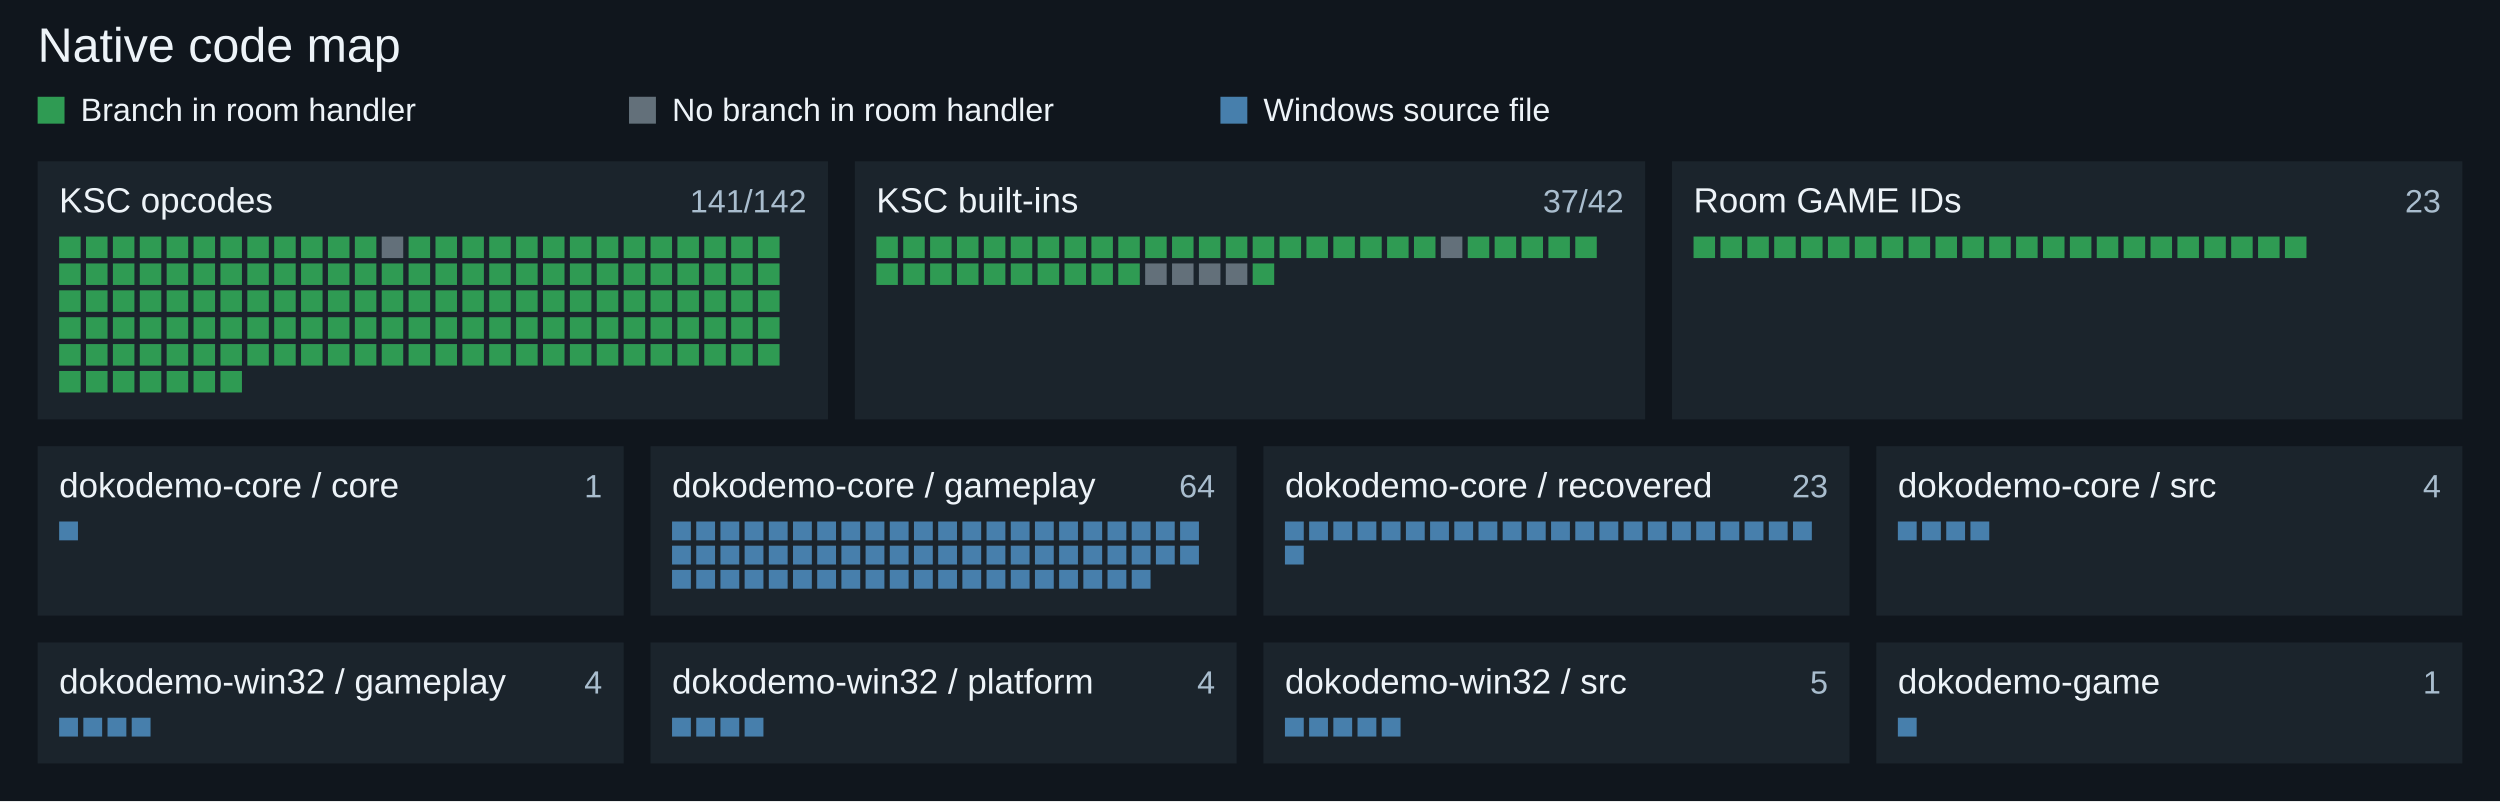
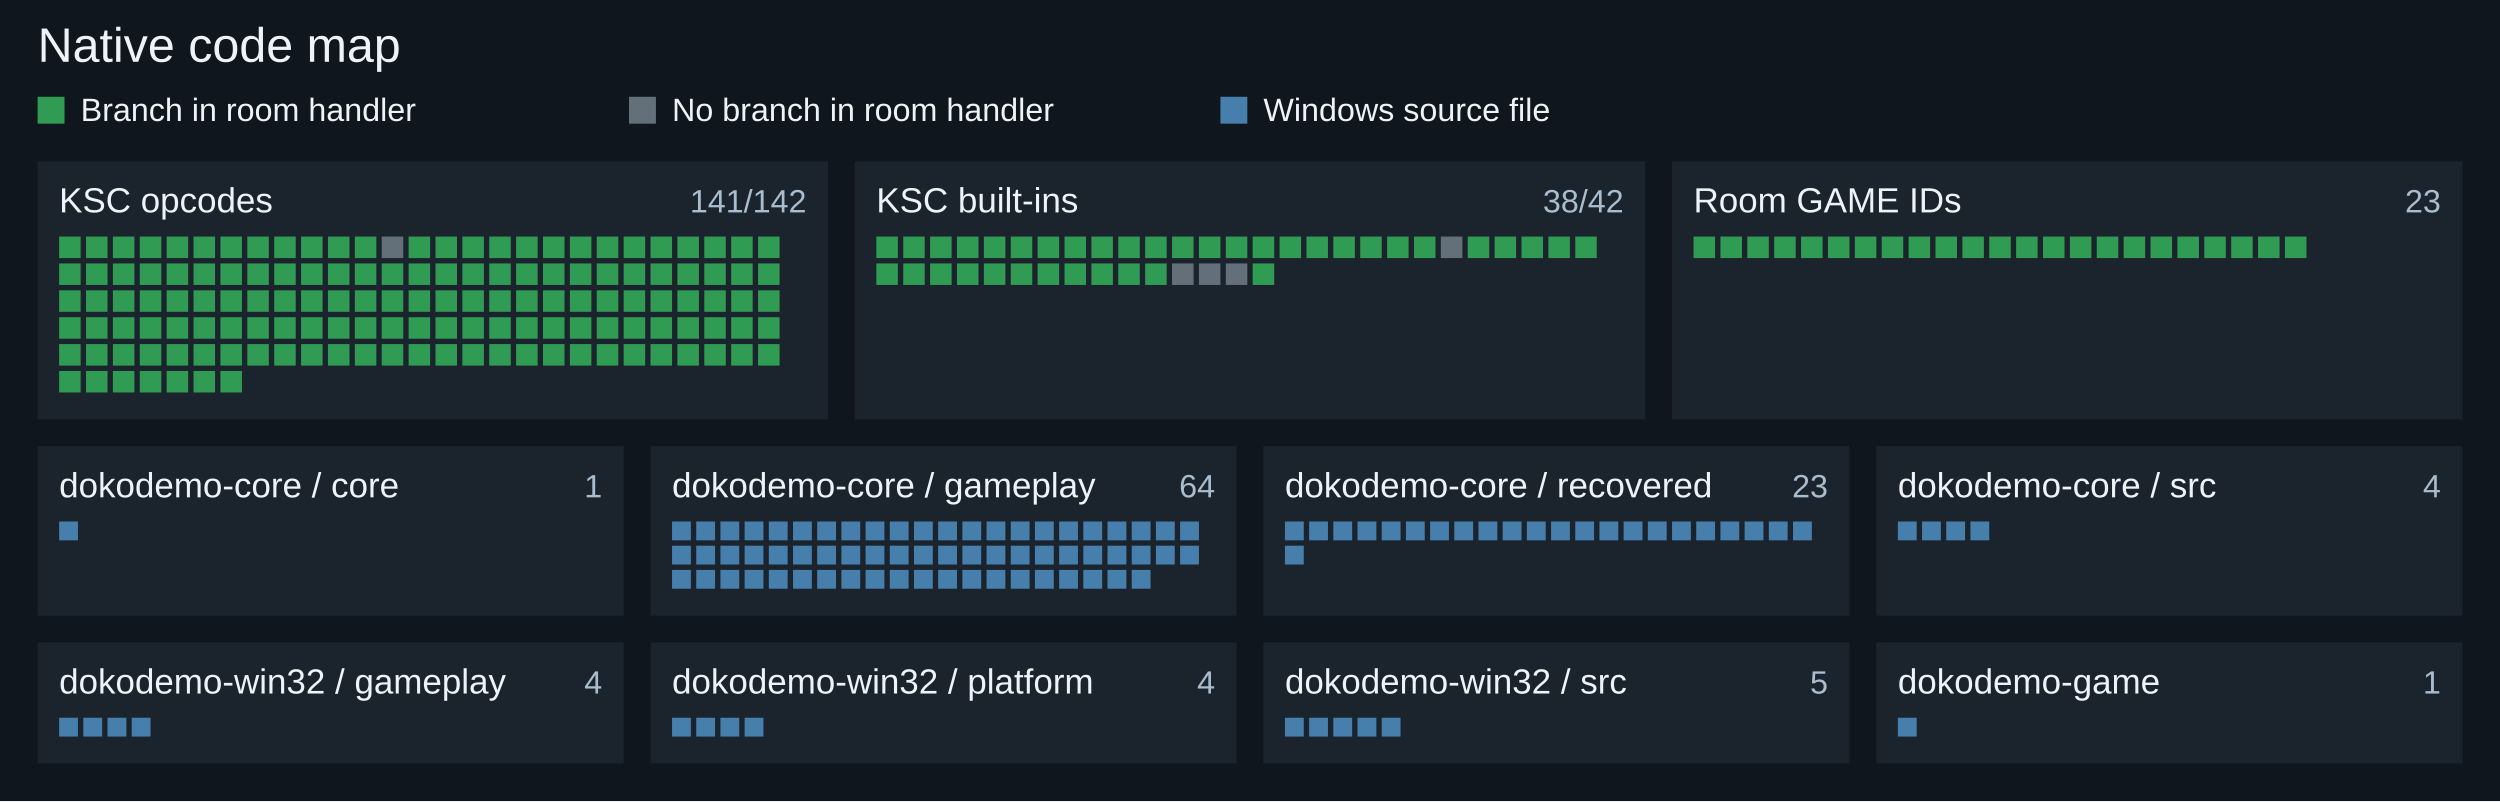
<svg xmlns="http://www.w3.org/2000/svg" width="930" height="298" viewBox="0 0 930 298" role="img" aria-label="Native code map. Each square represents a dispatch ID or Windows source file.">
  <rect x="0" y="0" width="930" height="298" fill="#10161d" />
  <g font-family="Segoe UI, Arial, sans-serif">
    <text x="14" y="23" font-size="18" fill="#edf3f8">Native code map</text>
    <rect x="14" y="36" width="10" height="10" fill="#2f9b53" />
    <text x="30" y="45" font-size="12" fill="#edf3f8">Branch in room handler</text>
    <rect x="234" y="36" width="10" height="10" fill="#63707a" />
    <text x="250" y="45" font-size="12" fill="#edf3f8">No branch in room handler</text>
    <rect x="454" y="36" width="10" height="10" fill="#477fac" />
    <text x="470" y="45" font-size="12" fill="#edf3f8">Windows source file</text>
    <rect x="14" y="60" width="294" height="96" fill="#1b242c" />
    <text x="22" y="79" font-size="13" fill="#edf3f8">KSC opcodes</text>
    <text x="300" y="79" font-size="12" fill="#a9bdce" text-anchor="end">141/142</text>
    <rect x="22" y="88" width="8" height="8" fill="#2f9b53" />
    <rect x="32" y="88" width="8" height="8" fill="#2f9b53" />
    <rect x="42" y="88" width="8" height="8" fill="#2f9b53" />
    <rect x="52" y="88" width="8" height="8" fill="#2f9b53" />
    <rect x="62" y="88" width="8" height="8" fill="#2f9b53" />
    <rect x="72" y="88" width="8" height="8" fill="#2f9b53" />
    <rect x="82" y="88" width="8" height="8" fill="#2f9b53" />
    <rect x="92" y="88" width="8" height="8" fill="#2f9b53" />
    <rect x="102" y="88" width="8" height="8" fill="#2f9b53" />
    <rect x="112" y="88" width="8" height="8" fill="#2f9b53" />
    <rect x="122" y="88" width="8" height="8" fill="#2f9b53" />
    <rect x="132" y="88" width="8" height="8" fill="#2f9b53" />
    <rect x="142" y="88" width="8" height="8" fill="#63707a" />
    <rect x="152" y="88" width="8" height="8" fill="#2f9b53" />
    <rect x="162" y="88" width="8" height="8" fill="#2f9b53" />
    <rect x="172" y="88" width="8" height="8" fill="#2f9b53" />
    <rect x="182" y="88" width="8" height="8" fill="#2f9b53" />
    <rect x="192" y="88" width="8" height="8" fill="#2f9b53" />
    <rect x="202" y="88" width="8" height="8" fill="#2f9b53" />
    <rect x="212" y="88" width="8" height="8" fill="#2f9b53" />
    <rect x="222" y="88" width="8" height="8" fill="#2f9b53" />
    <rect x="232" y="88" width="8" height="8" fill="#2f9b53" />
    <rect x="242" y="88" width="8" height="8" fill="#2f9b53" />
    <rect x="252" y="88" width="8" height="8" fill="#2f9b53" />
    <rect x="262" y="88" width="8" height="8" fill="#2f9b53" />
    <rect x="272" y="88" width="8" height="8" fill="#2f9b53" />
    <rect x="282" y="88" width="8" height="8" fill="#2f9b53" />
    <rect x="22" y="98" width="8" height="8" fill="#2f9b53" />
    <rect x="32" y="98" width="8" height="8" fill="#2f9b53" />
    <rect x="42" y="98" width="8" height="8" fill="#2f9b53" />
    <rect x="52" y="98" width="8" height="8" fill="#2f9b53" />
    <rect x="62" y="98" width="8" height="8" fill="#2f9b53" />
    <rect x="72" y="98" width="8" height="8" fill="#2f9b53" />
    <rect x="82" y="98" width="8" height="8" fill="#2f9b53" />
    <rect x="92" y="98" width="8" height="8" fill="#2f9b53" />
    <rect x="102" y="98" width="8" height="8" fill="#2f9b53" />
    <rect x="112" y="98" width="8" height="8" fill="#2f9b53" />
    <rect x="122" y="98" width="8" height="8" fill="#2f9b53" />
    <rect x="132" y="98" width="8" height="8" fill="#2f9b53" />
    <rect x="142" y="98" width="8" height="8" fill="#2f9b53" />
    <rect x="152" y="98" width="8" height="8" fill="#2f9b53" />
    <rect x="162" y="98" width="8" height="8" fill="#2f9b53" />
    <rect x="172" y="98" width="8" height="8" fill="#2f9b53" />
    <rect x="182" y="98" width="8" height="8" fill="#2f9b53" />
    <rect x="192" y="98" width="8" height="8" fill="#2f9b53" />
    <rect x="202" y="98" width="8" height="8" fill="#2f9b53" />
    <rect x="212" y="98" width="8" height="8" fill="#2f9b53" />
    <rect x="222" y="98" width="8" height="8" fill="#2f9b53" />
    <rect x="232" y="98" width="8" height="8" fill="#2f9b53" />
    <rect x="242" y="98" width="8" height="8" fill="#2f9b53" />
    <rect x="252" y="98" width="8" height="8" fill="#2f9b53" />
    <rect x="262" y="98" width="8" height="8" fill="#2f9b53" />
    <rect x="272" y="98" width="8" height="8" fill="#2f9b53" />
    <rect x="282" y="98" width="8" height="8" fill="#2f9b53" />
    <rect x="22" y="108" width="8" height="8" fill="#2f9b53" />
    <rect x="32" y="108" width="8" height="8" fill="#2f9b53" />
    <rect x="42" y="108" width="8" height="8" fill="#2f9b53" />
    <rect x="52" y="108" width="8" height="8" fill="#2f9b53" />
    <rect x="62" y="108" width="8" height="8" fill="#2f9b53" />
    <rect x="72" y="108" width="8" height="8" fill="#2f9b53" />
    <rect x="82" y="108" width="8" height="8" fill="#2f9b53" />
    <rect x="92" y="108" width="8" height="8" fill="#2f9b53" />
    <rect x="102" y="108" width="8" height="8" fill="#2f9b53" />
    <rect x="112" y="108" width="8" height="8" fill="#2f9b53" />
    <rect x="122" y="108" width="8" height="8" fill="#2f9b53" />
    <rect x="132" y="108" width="8" height="8" fill="#2f9b53" />
    <rect x="142" y="108" width="8" height="8" fill="#2f9b53" />
    <rect x="152" y="108" width="8" height="8" fill="#2f9b53" />
    <rect x="162" y="108" width="8" height="8" fill="#2f9b53" />
    <rect x="172" y="108" width="8" height="8" fill="#2f9b53" />
    <rect x="182" y="108" width="8" height="8" fill="#2f9b53" />
    <rect x="192" y="108" width="8" height="8" fill="#2f9b53" />
    <rect x="202" y="108" width="8" height="8" fill="#2f9b53" />
    <rect x="212" y="108" width="8" height="8" fill="#2f9b53" />
    <rect x="222" y="108" width="8" height="8" fill="#2f9b53" />
    <rect x="232" y="108" width="8" height="8" fill="#2f9b53" />
    <rect x="242" y="108" width="8" height="8" fill="#2f9b53" />
    <rect x="252" y="108" width="8" height="8" fill="#2f9b53" />
    <rect x="262" y="108" width="8" height="8" fill="#2f9b53" />
    <rect x="272" y="108" width="8" height="8" fill="#2f9b53" />
    <rect x="282" y="108" width="8" height="8" fill="#2f9b53" />
    <rect x="22" y="118" width="8" height="8" fill="#2f9b53" />
    <rect x="32" y="118" width="8" height="8" fill="#2f9b53" />
    <rect x="42" y="118" width="8" height="8" fill="#2f9b53" />
    <rect x="52" y="118" width="8" height="8" fill="#2f9b53" />
    <rect x="62" y="118" width="8" height="8" fill="#2f9b53" />
    <rect x="72" y="118" width="8" height="8" fill="#2f9b53" />
    <rect x="82" y="118" width="8" height="8" fill="#2f9b53" />
    <rect x="92" y="118" width="8" height="8" fill="#2f9b53" />
    <rect x="102" y="118" width="8" height="8" fill="#2f9b53" />
    <rect x="112" y="118" width="8" height="8" fill="#2f9b53" />
    <rect x="122" y="118" width="8" height="8" fill="#2f9b53" />
    <rect x="132" y="118" width="8" height="8" fill="#2f9b53" />
    <rect x="142" y="118" width="8" height="8" fill="#2f9b53" />
    <rect x="152" y="118" width="8" height="8" fill="#2f9b53" />
    <rect x="162" y="118" width="8" height="8" fill="#2f9b53" />
    <rect x="172" y="118" width="8" height="8" fill="#2f9b53" />
    <rect x="182" y="118" width="8" height="8" fill="#2f9b53" />
    <rect x="192" y="118" width="8" height="8" fill="#2f9b53" />
    <rect x="202" y="118" width="8" height="8" fill="#2f9b53" />
    <rect x="212" y="118" width="8" height="8" fill="#2f9b53" />
    <rect x="222" y="118" width="8" height="8" fill="#2f9b53" />
    <rect x="232" y="118" width="8" height="8" fill="#2f9b53" />
    <rect x="242" y="118" width="8" height="8" fill="#2f9b53" />
    <rect x="252" y="118" width="8" height="8" fill="#2f9b53" />
    <rect x="262" y="118" width="8" height="8" fill="#2f9b53" />
    <rect x="272" y="118" width="8" height="8" fill="#2f9b53" />
    <rect x="282" y="118" width="8" height="8" fill="#2f9b53" />
    <rect x="22" y="128" width="8" height="8" fill="#2f9b53" />
    <rect x="32" y="128" width="8" height="8" fill="#2f9b53" />
    <rect x="42" y="128" width="8" height="8" fill="#2f9b53" />
    <rect x="52" y="128" width="8" height="8" fill="#2f9b53" />
    <rect x="62" y="128" width="8" height="8" fill="#2f9b53" />
    <rect x="72" y="128" width="8" height="8" fill="#2f9b53" />
    <rect x="82" y="128" width="8" height="8" fill="#2f9b53" />
    <rect x="92" y="128" width="8" height="8" fill="#2f9b53" />
    <rect x="102" y="128" width="8" height="8" fill="#2f9b53" />
    <rect x="112" y="128" width="8" height="8" fill="#2f9b53" />
    <rect x="122" y="128" width="8" height="8" fill="#2f9b53" />
    <rect x="132" y="128" width="8" height="8" fill="#2f9b53" />
    <rect x="142" y="128" width="8" height="8" fill="#2f9b53" />
    <rect x="152" y="128" width="8" height="8" fill="#2f9b53" />
    <rect x="162" y="128" width="8" height="8" fill="#2f9b53" />
    <rect x="172" y="128" width="8" height="8" fill="#2f9b53" />
    <rect x="182" y="128" width="8" height="8" fill="#2f9b53" />
    <rect x="192" y="128" width="8" height="8" fill="#2f9b53" />
    <rect x="202" y="128" width="8" height="8" fill="#2f9b53" />
    <rect x="212" y="128" width="8" height="8" fill="#2f9b53" />
    <rect x="222" y="128" width="8" height="8" fill="#2f9b53" />
    <rect x="232" y="128" width="8" height="8" fill="#2f9b53" />
    <rect x="242" y="128" width="8" height="8" fill="#2f9b53" />
    <rect x="252" y="128" width="8" height="8" fill="#2f9b53" />
    <rect x="262" y="128" width="8" height="8" fill="#2f9b53" />
    <rect x="272" y="128" width="8" height="8" fill="#2f9b53" />
    <rect x="282" y="128" width="8" height="8" fill="#2f9b53" />
    <rect x="22" y="138" width="8" height="8" fill="#2f9b53" />
    <rect x="32" y="138" width="8" height="8" fill="#2f9b53" />
    <rect x="42" y="138" width="8" height="8" fill="#2f9b53" />
    <rect x="52" y="138" width="8" height="8" fill="#2f9b53" />
    <rect x="62" y="138" width="8" height="8" fill="#2f9b53" />
    <rect x="72" y="138" width="8" height="8" fill="#2f9b53" />
    <rect x="82" y="138" width="8" height="8" fill="#2f9b53" />
    <rect x="318" y="60" width="294" height="96" fill="#1b242c" />
    <text x="326" y="79" font-size="13" fill="#edf3f8">KSC built-ins</text>
-     <text x="604" y="79" font-size="12" fill="#a9bdce" text-anchor="end">37/42</text>
+     <text x="604" y="79" font-size="12" fill="#a9bdce" text-anchor="end">38/42</text>
    <rect x="326" y="88" width="8" height="8" fill="#2f9b53" />
    <rect x="336" y="88" width="8" height="8" fill="#2f9b53" />
    <rect x="346" y="88" width="8" height="8" fill="#2f9b53" />
    <rect x="356" y="88" width="8" height="8" fill="#2f9b53" />
    <rect x="366" y="88" width="8" height="8" fill="#2f9b53" />
    <rect x="376" y="88" width="8" height="8" fill="#2f9b53" />
    <rect x="386" y="88" width="8" height="8" fill="#2f9b53" />
    <rect x="396" y="88" width="8" height="8" fill="#2f9b53" />
    <rect x="406" y="88" width="8" height="8" fill="#2f9b53" />
    <rect x="416" y="88" width="8" height="8" fill="#2f9b53" />
    <rect x="426" y="88" width="8" height="8" fill="#2f9b53" />
    <rect x="436" y="88" width="8" height="8" fill="#2f9b53" />
    <rect x="446" y="88" width="8" height="8" fill="#2f9b53" />
    <rect x="456" y="88" width="8" height="8" fill="#2f9b53" />
    <rect x="466" y="88" width="8" height="8" fill="#2f9b53" />
    <rect x="476" y="88" width="8" height="8" fill="#2f9b53" />
    <rect x="486" y="88" width="8" height="8" fill="#2f9b53" />
    <rect x="496" y="88" width="8" height="8" fill="#2f9b53" />
    <rect x="506" y="88" width="8" height="8" fill="#2f9b53" />
    <rect x="516" y="88" width="8" height="8" fill="#2f9b53" />
    <rect x="526" y="88" width="8" height="8" fill="#2f9b53" />
    <rect x="536" y="88" width="8" height="8" fill="#63707a" />
    <rect x="546" y="88" width="8" height="8" fill="#2f9b53" />
    <rect x="556" y="88" width="8" height="8" fill="#2f9b53" />
    <rect x="566" y="88" width="8" height="8" fill="#2f9b53" />
    <rect x="576" y="88" width="8" height="8" fill="#2f9b53" />
    <rect x="586" y="88" width="8" height="8" fill="#2f9b53" />
    <rect x="326" y="98" width="8" height="8" fill="#2f9b53" />
    <rect x="336" y="98" width="8" height="8" fill="#2f9b53" />
    <rect x="346" y="98" width="8" height="8" fill="#2f9b53" />
    <rect x="356" y="98" width="8" height="8" fill="#2f9b53" />
    <rect x="366" y="98" width="8" height="8" fill="#2f9b53" />
    <rect x="376" y="98" width="8" height="8" fill="#2f9b53" />
    <rect x="386" y="98" width="8" height="8" fill="#2f9b53" />
    <rect x="396" y="98" width="8" height="8" fill="#2f9b53" />
    <rect x="406" y="98" width="8" height="8" fill="#2f9b53" />
    <rect x="416" y="98" width="8" height="8" fill="#2f9b53" />
-     <rect x="426" y="98" width="8" height="8" fill="#63707a" />
+     <rect x="426" y="98" width="8" height="8" fill="#2f9b53" />
    <rect x="436" y="98" width="8" height="8" fill="#63707a" />
    <rect x="446" y="98" width="8" height="8" fill="#63707a" />
    <rect x="456" y="98" width="8" height="8" fill="#63707a" />
    <rect x="466" y="98" width="8" height="8" fill="#2f9b53" />
    <rect x="622" y="60" width="294" height="96" fill="#1b242c" />
    <text x="630" y="79" font-size="13" fill="#edf3f8">Room GAME IDs</text>
    <text x="908" y="79" font-size="12" fill="#a9bdce" text-anchor="end">23</text>
    <rect x="630" y="88" width="8" height="8" fill="#2f9b53" />
    <rect x="640" y="88" width="8" height="8" fill="#2f9b53" />
    <rect x="650" y="88" width="8" height="8" fill="#2f9b53" />
    <rect x="660" y="88" width="8" height="8" fill="#2f9b53" />
    <rect x="670" y="88" width="8" height="8" fill="#2f9b53" />
    <rect x="680" y="88" width="8" height="8" fill="#2f9b53" />
    <rect x="690" y="88" width="8" height="8" fill="#2f9b53" />
    <rect x="700" y="88" width="8" height="8" fill="#2f9b53" />
    <rect x="710" y="88" width="8" height="8" fill="#2f9b53" />
    <rect x="720" y="88" width="8" height="8" fill="#2f9b53" />
    <rect x="730" y="88" width="8" height="8" fill="#2f9b53" />
    <rect x="740" y="88" width="8" height="8" fill="#2f9b53" />
    <rect x="750" y="88" width="8" height="8" fill="#2f9b53" />
    <rect x="760" y="88" width="8" height="8" fill="#2f9b53" />
    <rect x="770" y="88" width="8" height="8" fill="#2f9b53" />
    <rect x="780" y="88" width="8" height="8" fill="#2f9b53" />
    <rect x="790" y="88" width="8" height="8" fill="#2f9b53" />
    <rect x="800" y="88" width="8" height="8" fill="#2f9b53" />
    <rect x="810" y="88" width="8" height="8" fill="#2f9b53" />
    <rect x="820" y="88" width="8" height="8" fill="#2f9b53" />
    <rect x="830" y="88" width="8" height="8" fill="#2f9b53" />
    <rect x="840" y="88" width="8" height="8" fill="#2f9b53" />
    <rect x="850" y="88" width="8" height="8" fill="#2f9b53" />
    <rect x="14" y="166" width="218" height="63" fill="#1b242c" />
    <text x="22" y="185" font-size="13" fill="#edf3f8">dokodemo-core / core</text>
    <text x="224" y="185" font-size="12" fill="#a9bdce" text-anchor="end">1</text>
    <rect x="22" y="194" width="7" height="7" fill="#477fac" />
    <rect x="242" y="166" width="218" height="63" fill="#1b242c" />
    <text x="250" y="185" font-size="13" fill="#edf3f8">dokodemo-core / gameplay</text>
    <text x="452" y="185" font-size="12" fill="#a9bdce" text-anchor="end">64</text>
    <rect x="250" y="194" width="7" height="7" fill="#477fac" />
    <rect x="259" y="194" width="7" height="7" fill="#477fac" />
    <rect x="268" y="194" width="7" height="7" fill="#477fac" />
    <rect x="277" y="194" width="7" height="7" fill="#477fac" />
    <rect x="286" y="194" width="7" height="7" fill="#477fac" />
    <rect x="295" y="194" width="7" height="7" fill="#477fac" />
    <rect x="304" y="194" width="7" height="7" fill="#477fac" />
    <rect x="313" y="194" width="7" height="7" fill="#477fac" />
    <rect x="322" y="194" width="7" height="7" fill="#477fac" />
    <rect x="331" y="194" width="7" height="7" fill="#477fac" />
    <rect x="340" y="194" width="7" height="7" fill="#477fac" />
    <rect x="349" y="194" width="7" height="7" fill="#477fac" />
    <rect x="358" y="194" width="7" height="7" fill="#477fac" />
    <rect x="367" y="194" width="7" height="7" fill="#477fac" />
    <rect x="376" y="194" width="7" height="7" fill="#477fac" />
    <rect x="385" y="194" width="7" height="7" fill="#477fac" />
    <rect x="394" y="194" width="7" height="7" fill="#477fac" />
    <rect x="403" y="194" width="7" height="7" fill="#477fac" />
    <rect x="412" y="194" width="7" height="7" fill="#477fac" />
    <rect x="421" y="194" width="7" height="7" fill="#477fac" />
    <rect x="430" y="194" width="7" height="7" fill="#477fac" />
    <rect x="439" y="194" width="7" height="7" fill="#477fac" />
    <rect x="250" y="203" width="7" height="7" fill="#477fac" />
    <rect x="259" y="203" width="7" height="7" fill="#477fac" />
    <rect x="268" y="203" width="7" height="7" fill="#477fac" />
    <rect x="277" y="203" width="7" height="7" fill="#477fac" />
    <rect x="286" y="203" width="7" height="7" fill="#477fac" />
    <rect x="295" y="203" width="7" height="7" fill="#477fac" />
    <rect x="304" y="203" width="7" height="7" fill="#477fac" />
    <rect x="313" y="203" width="7" height="7" fill="#477fac" />
    <rect x="322" y="203" width="7" height="7" fill="#477fac" />
    <rect x="331" y="203" width="7" height="7" fill="#477fac" />
    <rect x="340" y="203" width="7" height="7" fill="#477fac" />
    <rect x="349" y="203" width="7" height="7" fill="#477fac" />
    <rect x="358" y="203" width="7" height="7" fill="#477fac" />
    <rect x="367" y="203" width="7" height="7" fill="#477fac" />
    <rect x="376" y="203" width="7" height="7" fill="#477fac" />
    <rect x="385" y="203" width="7" height="7" fill="#477fac" />
    <rect x="394" y="203" width="7" height="7" fill="#477fac" />
    <rect x="403" y="203" width="7" height="7" fill="#477fac" />
    <rect x="412" y="203" width="7" height="7" fill="#477fac" />
    <rect x="421" y="203" width="7" height="7" fill="#477fac" />
    <rect x="430" y="203" width="7" height="7" fill="#477fac" />
    <rect x="439" y="203" width="7" height="7" fill="#477fac" />
    <rect x="250" y="212" width="7" height="7" fill="#477fac" />
    <rect x="259" y="212" width="7" height="7" fill="#477fac" />
    <rect x="268" y="212" width="7" height="7" fill="#477fac" />
    <rect x="277" y="212" width="7" height="7" fill="#477fac" />
    <rect x="286" y="212" width="7" height="7" fill="#477fac" />
    <rect x="295" y="212" width="7" height="7" fill="#477fac" />
    <rect x="304" y="212" width="7" height="7" fill="#477fac" />
    <rect x="313" y="212" width="7" height="7" fill="#477fac" />
    <rect x="322" y="212" width="7" height="7" fill="#477fac" />
    <rect x="331" y="212" width="7" height="7" fill="#477fac" />
    <rect x="340" y="212" width="7" height="7" fill="#477fac" />
    <rect x="349" y="212" width="7" height="7" fill="#477fac" />
    <rect x="358" y="212" width="7" height="7" fill="#477fac" />
    <rect x="367" y="212" width="7" height="7" fill="#477fac" />
    <rect x="376" y="212" width="7" height="7" fill="#477fac" />
    <rect x="385" y="212" width="7" height="7" fill="#477fac" />
    <rect x="394" y="212" width="7" height="7" fill="#477fac" />
    <rect x="403" y="212" width="7" height="7" fill="#477fac" />
    <rect x="412" y="212" width="7" height="7" fill="#477fac" />
    <rect x="421" y="212" width="7" height="7" fill="#477fac" />
    <rect x="470" y="166" width="218" height="63" fill="#1b242c" />
    <text x="478" y="185" font-size="13" fill="#edf3f8">dokodemo-core / recovered</text>
    <text x="680" y="185" font-size="12" fill="#a9bdce" text-anchor="end">23</text>
    <rect x="478" y="194" width="7" height="7" fill="#477fac" />
    <rect x="487" y="194" width="7" height="7" fill="#477fac" />
    <rect x="496" y="194" width="7" height="7" fill="#477fac" />
    <rect x="505" y="194" width="7" height="7" fill="#477fac" />
    <rect x="514" y="194" width="7" height="7" fill="#477fac" />
    <rect x="523" y="194" width="7" height="7" fill="#477fac" />
    <rect x="532" y="194" width="7" height="7" fill="#477fac" />
    <rect x="541" y="194" width="7" height="7" fill="#477fac" />
    <rect x="550" y="194" width="7" height="7" fill="#477fac" />
    <rect x="559" y="194" width="7" height="7" fill="#477fac" />
    <rect x="568" y="194" width="7" height="7" fill="#477fac" />
    <rect x="577" y="194" width="7" height="7" fill="#477fac" />
    <rect x="586" y="194" width="7" height="7" fill="#477fac" />
    <rect x="595" y="194" width="7" height="7" fill="#477fac" />
    <rect x="604" y="194" width="7" height="7" fill="#477fac" />
    <rect x="613" y="194" width="7" height="7" fill="#477fac" />
    <rect x="622" y="194" width="7" height="7" fill="#477fac" />
    <rect x="631" y="194" width="7" height="7" fill="#477fac" />
    <rect x="640" y="194" width="7" height="7" fill="#477fac" />
    <rect x="649" y="194" width="7" height="7" fill="#477fac" />
    <rect x="658" y="194" width="7" height="7" fill="#477fac" />
    <rect x="667" y="194" width="7" height="7" fill="#477fac" />
    <rect x="478" y="203" width="7" height="7" fill="#477fac" />
    <rect x="698" y="166" width="218" height="63" fill="#1b242c" />
    <text x="706" y="185" font-size="13" fill="#edf3f8">dokodemo-core / src</text>
    <text x="908" y="185" font-size="12" fill="#a9bdce" text-anchor="end">4</text>
    <rect x="706" y="194" width="7" height="7" fill="#477fac" />
    <rect x="715" y="194" width="7" height="7" fill="#477fac" />
    <rect x="724" y="194" width="7" height="7" fill="#477fac" />
    <rect x="733" y="194" width="7" height="7" fill="#477fac" />
    <rect x="14" y="239" width="218" height="45" fill="#1b242c" />
    <text x="22" y="258" font-size="13" fill="#edf3f8">dokodemo-win32 / gameplay</text>
    <text x="224" y="258" font-size="12" fill="#a9bdce" text-anchor="end">4</text>
    <rect x="22" y="267" width="7" height="7" fill="#477fac" />
    <rect x="31" y="267" width="7" height="7" fill="#477fac" />
    <rect x="40" y="267" width="7" height="7" fill="#477fac" />
    <rect x="49" y="267" width="7" height="7" fill="#477fac" />
    <rect x="242" y="239" width="218" height="45" fill="#1b242c" />
    <text x="250" y="258" font-size="13" fill="#edf3f8">dokodemo-win32 / platform</text>
    <text x="452" y="258" font-size="12" fill="#a9bdce" text-anchor="end">4</text>
    <rect x="250" y="267" width="7" height="7" fill="#477fac" />
    <rect x="259" y="267" width="7" height="7" fill="#477fac" />
    <rect x="268" y="267" width="7" height="7" fill="#477fac" />
    <rect x="277" y="267" width="7" height="7" fill="#477fac" />
    <rect x="470" y="239" width="218" height="45" fill="#1b242c" />
    <text x="478" y="258" font-size="13" fill="#edf3f8">dokodemo-win32 / src</text>
    <text x="680" y="258" font-size="12" fill="#a9bdce" text-anchor="end">5</text>
    <rect x="478" y="267" width="7" height="7" fill="#477fac" />
    <rect x="487" y="267" width="7" height="7" fill="#477fac" />
    <rect x="496" y="267" width="7" height="7" fill="#477fac" />
    <rect x="505" y="267" width="7" height="7" fill="#477fac" />
    <rect x="514" y="267" width="7" height="7" fill="#477fac" />
    <rect x="698" y="239" width="218" height="45" fill="#1b242c" />
    <text x="706" y="258" font-size="13" fill="#edf3f8">dokodemo-game</text>
    <text x="908" y="258" font-size="12" fill="#a9bdce" text-anchor="end">1</text>
    <rect x="706" y="267" width="7" height="7" fill="#477fac" />
  </g>
</svg>
